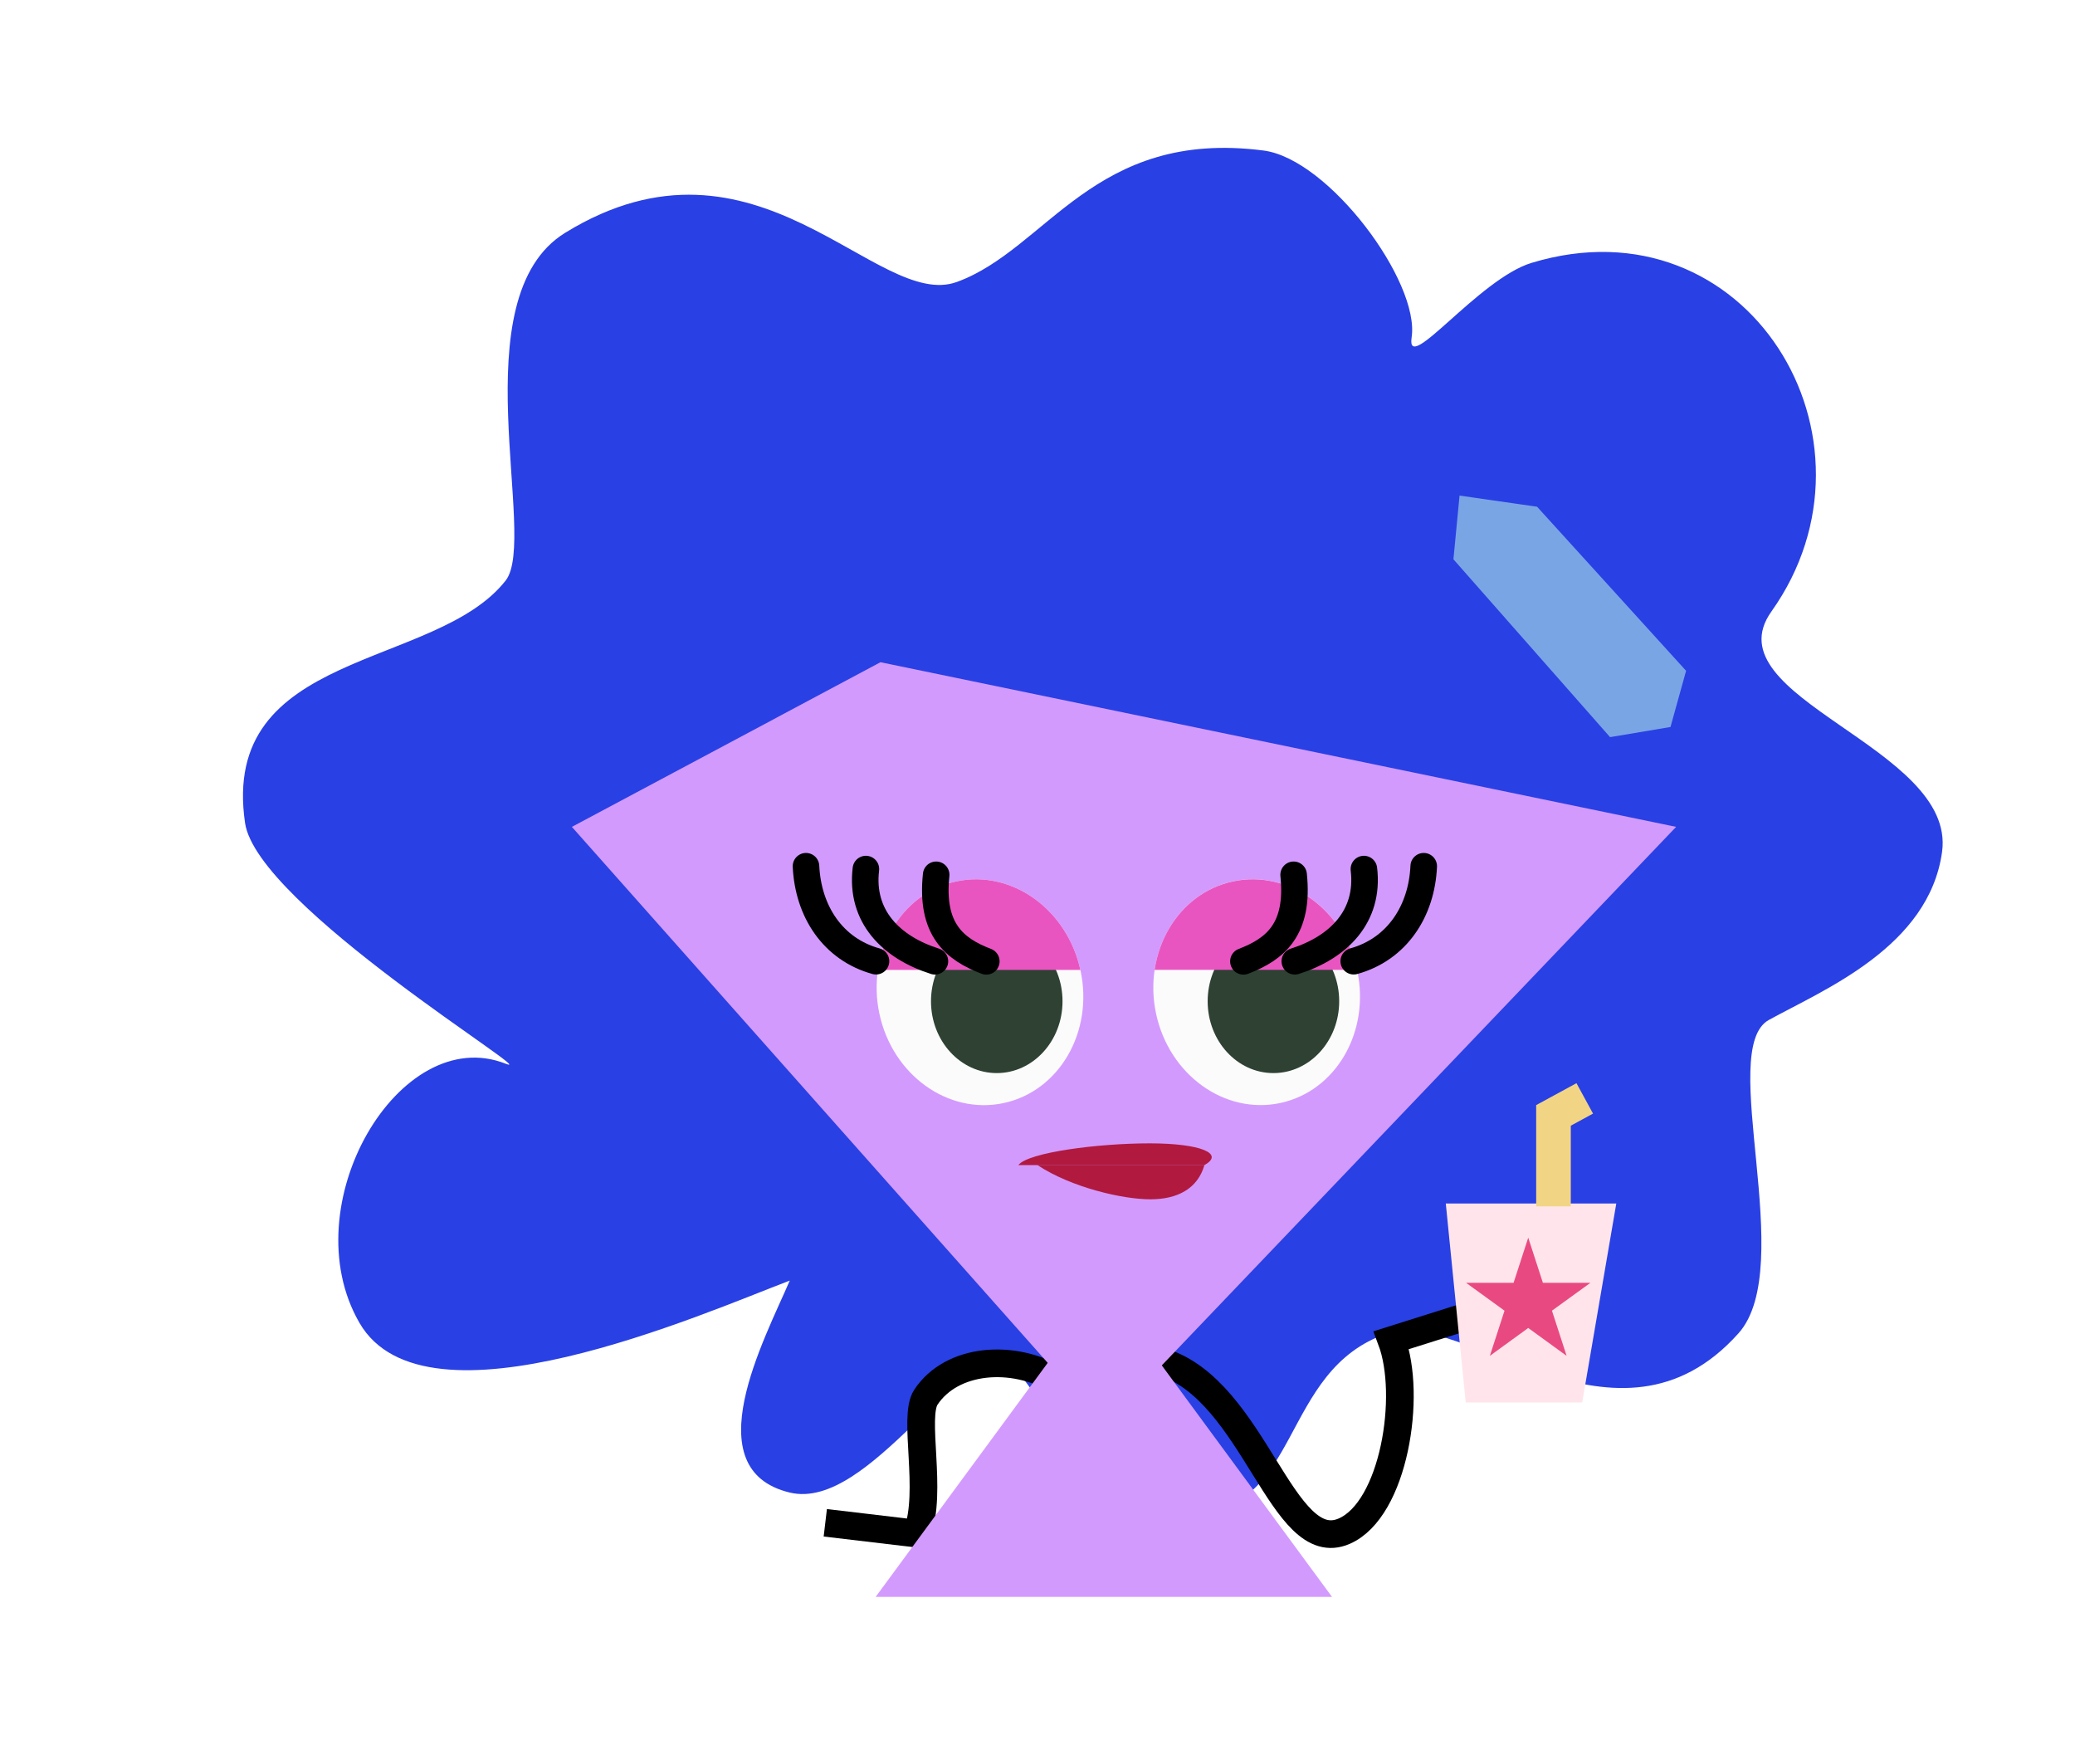
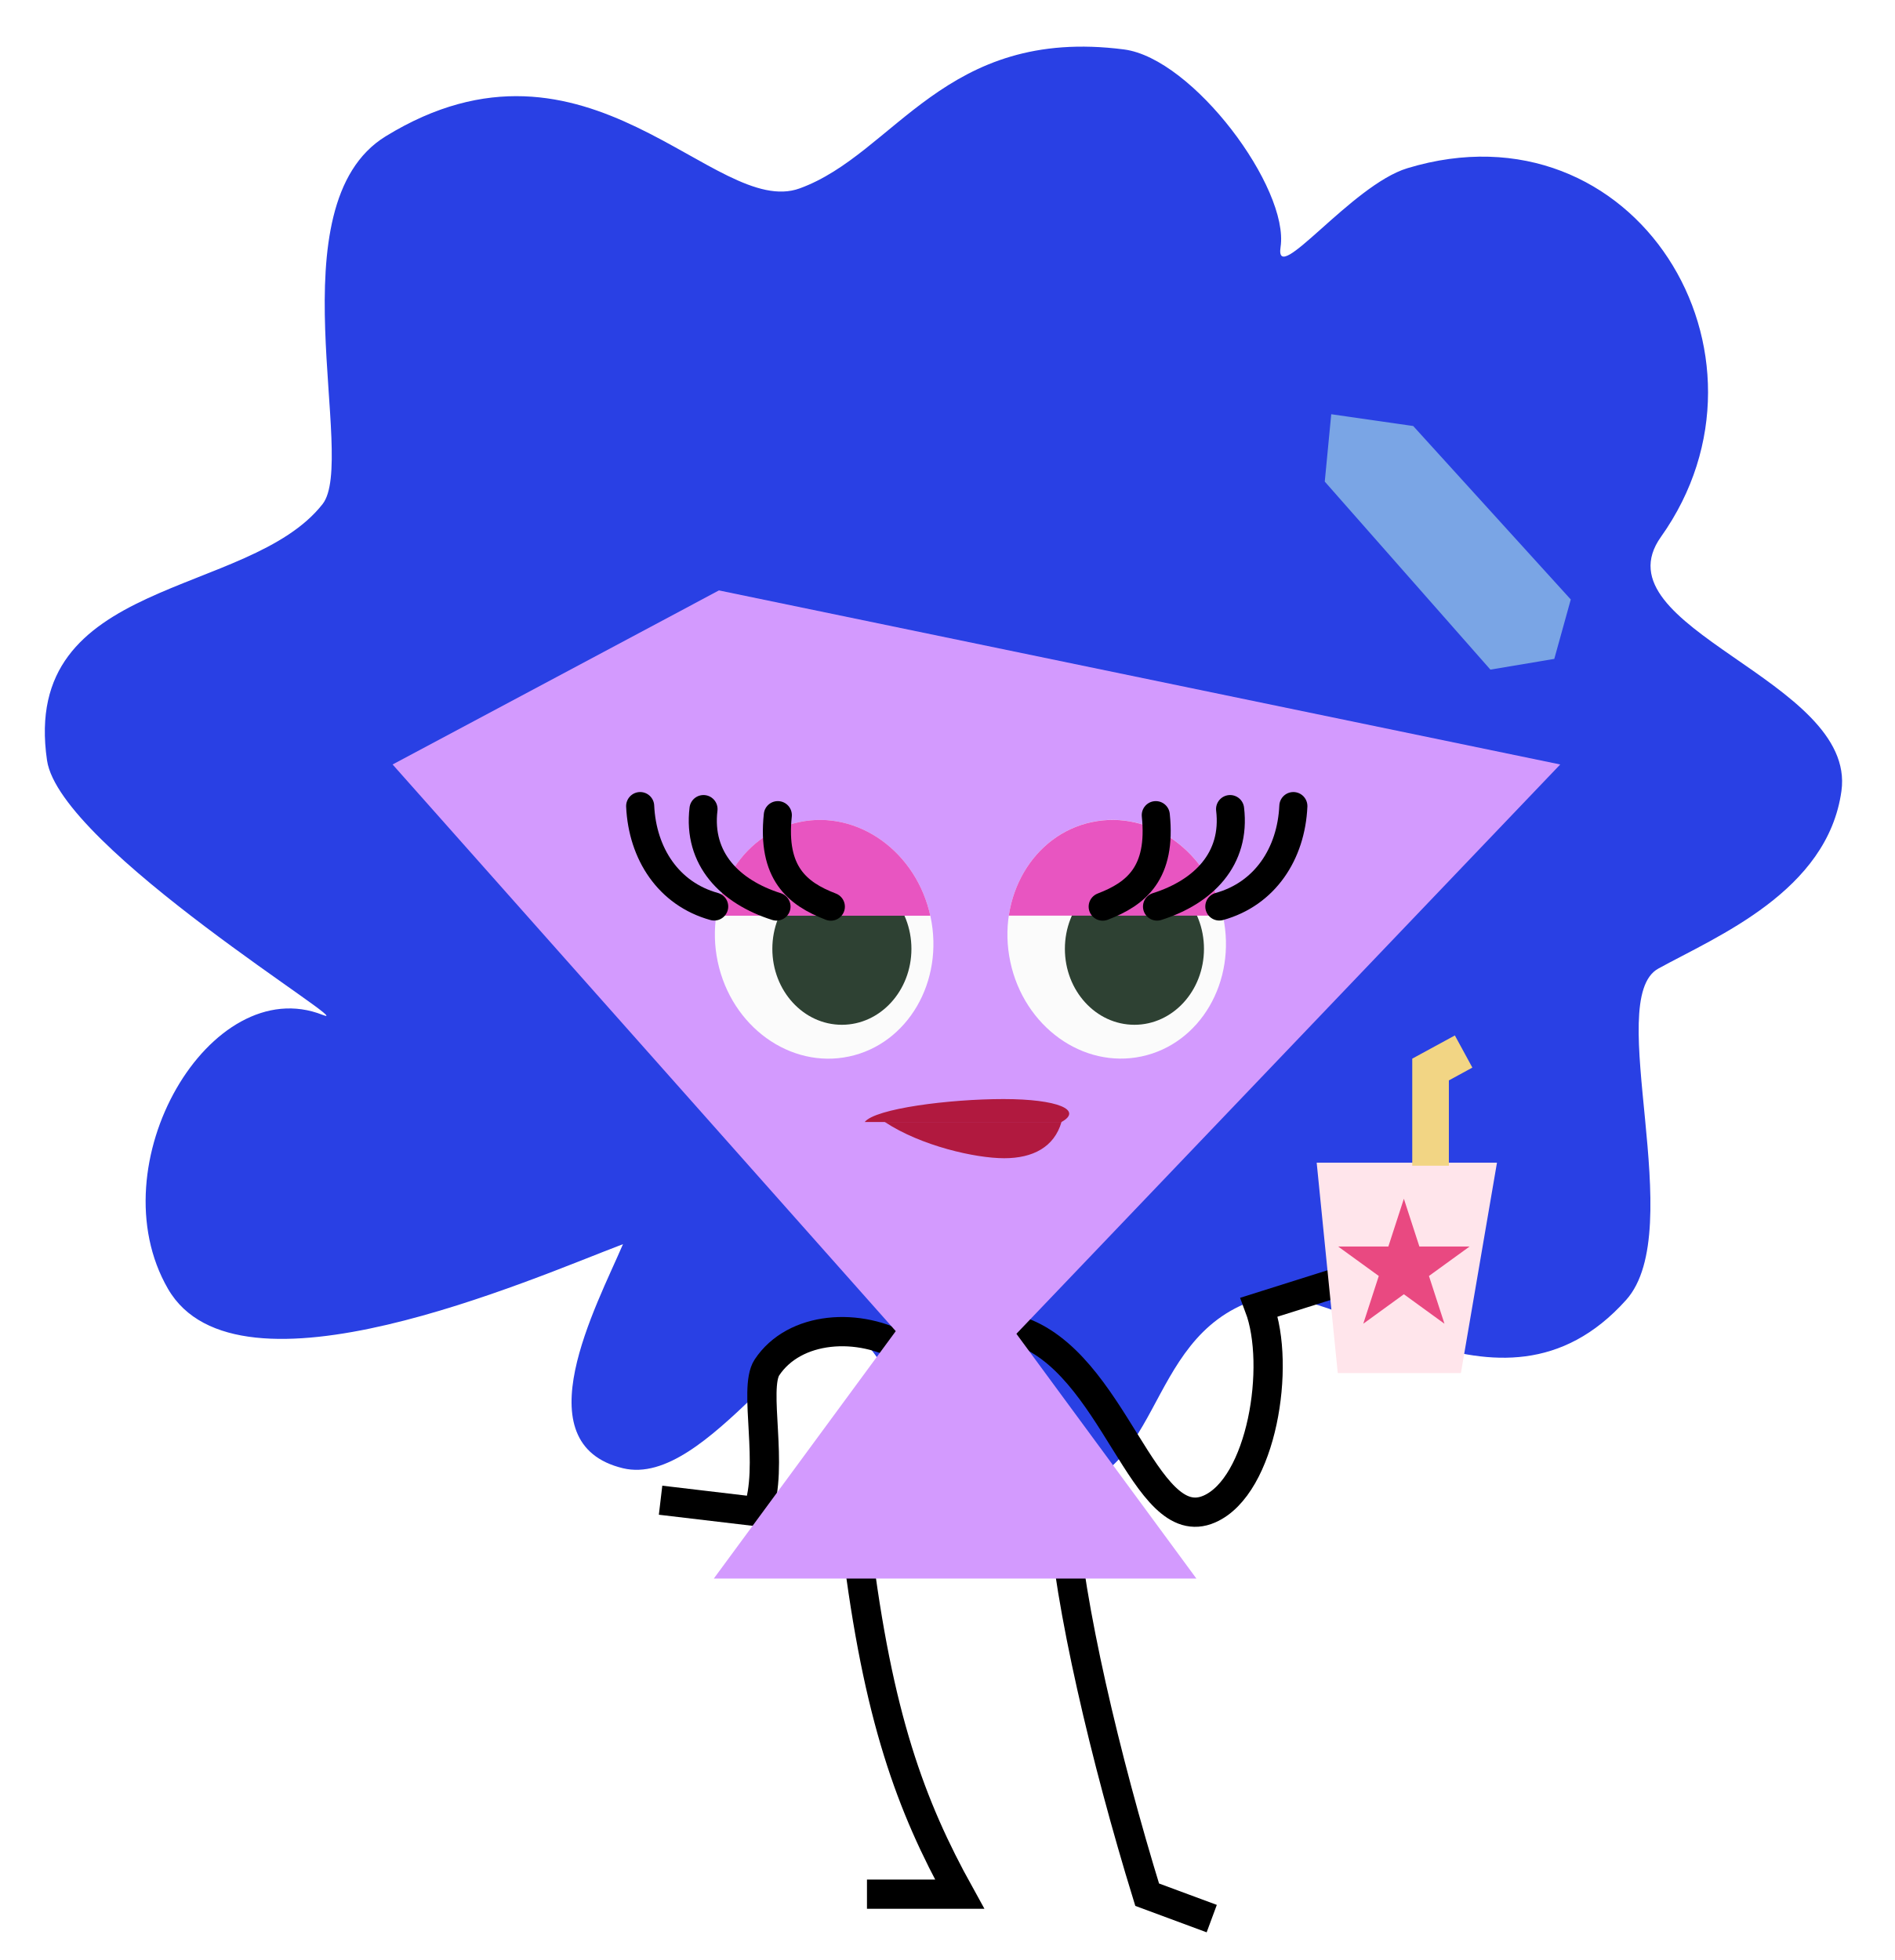
- <svg xmlns="http://www.w3.org/2000/svg" viewBox="1640 6038 300 255" fill="none">
+ <svg xmlns="http://www.w3.org/2000/svg" viewBox="1669 6053 259 268" fill="none">
  <defs>
    <mask id="mask4_940_323" style="mask-type:alpha" maskUnits="userSpaceOnUse" x="1766" y="6165" width="31" height="33">
      <path d="M1785.09 6197.46C1793.13 6195.75 1798.11 6187.19 1796.23 6178.34C1794.35 6169.49 1786.31 6163.7 1778.28 6165.41C1770.24 6167.11 1765.26 6175.67 1767.14 6184.53C1769.02 6193.38 1777.06 6199.17 1785.09 6197.46Z" fill="#FBFBFB" />
    </mask>
    <mask id="mask5_940_323" style="mask-type:alpha" maskUnits="userSpaceOnUse" x="1806" y="6165" width="31" height="33">
      <path d="M1825.09 6197.46C1833.13 6195.75 1838.11 6187.19 1836.23 6178.34C1834.35 6169.49 1826.31 6163.7 1818.28 6165.41C1810.24 6167.11 1805.26 6175.67 1807.14 6184.52C1809.02 6193.38 1817.06 6199.17 1825.09 6197.46Z" fill="#FBFBFB" />
    </mask>
  </defs>
+   <path d="M1786.13 6264.08C1789.03 6287.8 1793.54 6299.95 1800.21 6312H1787.54" stroke="black" stroke-width="4" />
  <path d="M1675.43 6156.97C1677.19 6168.95 1718.74 6194 1713.11 6191.77C1697.79 6185.71 1682.15 6212.24 1691.97 6229.23C1701.5 6245.71 1741.68 6227.86 1754.18 6223.12C1750.56 6231.57 1740.35 6250.43 1754.18 6253.76C1765.83 6256.56 1779.11 6231.15 1786.39 6235.76C1790.22 6238.19 1797.31 6256.81 1811.73 6256.81C1828.33 6256.81 1824.82 6236.05 1840.59 6230.75C1851.54 6227.07 1873.88 6250.24 1891.34 6230.75C1899.97 6221.11 1888.15 6189.62 1895.74 6185.44C1903.71 6181.05 1918.88 6174.88 1920.78 6161.15C1922.88 6145.98 1887.22 6138.89 1896.1 6126.41C1913.82 6101.49 1892.59 6066.55 1861.43 6076C1853.78 6078.32 1843.25 6092.36 1844.09 6086.79C1845.31 6078.74 1832.12 6060.98 1822.68 6059.76C1798.13 6056.59 1791.4 6074.01 1778.34 6078.76C1766.75 6082.98 1749.44 6054.62 1721.73 6071.64C1706.41 6081.05 1717.87 6115.83 1713.11 6121.92C1702.99 6134.84 1671.74 6131.81 1675.43 6156.97Z" fill="#2940E4" />
+   <path d="M1814.33 6259.58C1815.12 6272.13 1820.12 6293.46 1825.85 6312.07L1834.68 6315.34" stroke="black" stroke-width="4" />
  <path d="M1808.03 6234.87C1821.42 6239.03 1825.34 6263.27 1834.35 6259.34C1841.55 6256.2 1844.17 6239.74 1841.17 6231.73L1854.33 6227.58" stroke="black" stroke-width="4" />
  <path d="M1792.83 6237.46C1786.48 6233.68 1777.6 6234.32 1773.86 6239.98C1771.95 6242.89 1774.89 6253.5 1772.58 6259.7L1759.32 6258.13" stroke="black" stroke-width="4" />
  <path d="M1799.59 6244.15L1722.68 6157.53L1767.3 6133.73L1882.33 6157.53L1799.59 6244.15Z" fill="#D39AFE" />
  <path d="M1799.59 6223.98L1832.58 6268.84L1766.6 6268.84L1799.59 6223.98Z" fill="#D39AFE" />
  <path d="M1853.26 6112.49L1852.73 6118.01L1873.74 6141.86L1879.53 6140.89L1880.99 6135.63L1860.98 6113.6L1853.26 6112.49ZM1879.53 6140.89C1871.95 6132.61 1853.26 6112.49 1853.26 6112.49" stroke="#7AA5E5" stroke-width="5.007" stroke-linecap="round" />
  <path d="M1851.91 6240.74L1849.03 6211.98H1860.95H1873.68L1868.75 6240.74H1851.91Z" fill="#FFE5EB" />
  <path d="M1864.6 6212.39V6199.24L1869.12 6196.78" stroke="#F2D584" stroke-width="5.007" />
  <path d="M1860.95 6216.91L1863.07 6223.44H1869.94L1864.38 6227.47L1866.5 6234L1860.95 6229.97L1855.4 6234L1857.52 6227.47L1851.96 6223.44H1858.83L1860.95 6216.91Z" fill="#E94981" />
  <path d="M1806.21 6203.28C1798.79 6203.28 1788.67 6204.58 1787.23 6206.42L1814.13 6206.42C1817.1 6204.79 1813.64 6203.28 1806.21 6203.28Z" fill="#B1193F" />
  <path d="M1806.31 6211.37C1810.24 6211.37 1813.15 6209.84 1814.14 6206.41H1789.97C1794.93 6209.69 1802.37 6211.37 1806.31 6211.37Z" fill="#B1193F" />
  <path d="M1785.09 6197.46C1793.13 6195.75 1798.11 6187.19 1796.23 6178.34C1794.35 6169.49 1786.31 6163.7 1778.28 6165.41C1770.24 6167.12 1765.26 6175.68 1767.14 6184.53C1769.02 6193.38 1777.06 6199.17 1785.09 6197.46Z" fill="#FBFBFB" />
  <g mask="url(#mask4_940_323)">
    <ellipse cx="1784.11" cy="6182.74" rx="9.508" ry="10.383" fill="#2E4133" />
    <path d="M1800.92 6178.21H1760.71V6155.51H1800.92V6178.21Z" fill="#E855C1" />
  </g>
  <path d="M1766.65 6176.95C1760.4 6175.22 1756.83 6169.72 1756.53 6163.22" stroke="black" stroke-width="3.84" stroke-linecap="round" />
  <path d="M1782.6 6176.97C1777.97 6175.2 1774.52 6172.34 1775.35 6164.46" stroke="black" stroke-width="3.84" stroke-linecap="round" />
  <path d="M1775.17 6176.96C1768.82 6174.95 1764.37 6170.45 1765.19 6163.63" stroke="black" stroke-width="3.84" stroke-linecap="round" />
  <path d="M1825.09 6197.45C1833.13 6195.74 1838.11 6187.18 1836.23 6178.33C1834.35 6169.48 1826.31 6163.69 1818.28 6165.4C1810.24 6167.11 1805.26 6175.67 1807.14 6184.52C1809.02 6193.37 1817.06 6199.16 1825.09 6197.45Z" fill="#FBFBFB" />
  <g mask="url(#mask5_940_323)">
    <ellipse cx="1824.11" cy="6182.74" rx="9.508" ry="10.383" fill="#2E4133" />
    <path d="M1840.92 6178.2H1800.71V6155.51H1840.92V6178.2Z" fill="#E855C1" />
  </g>
  <path d="M1835.72 6176.95C1841.97 6175.22 1845.55 6169.72 1845.84 6163.22" stroke="black" stroke-width="3.84" stroke-linecap="round" />
  <path d="M1819.77 6176.97C1824.4 6175.2 1827.85 6172.34 1827.03 6164.46" stroke="black" stroke-width="3.84" stroke-linecap="round" />
  <path d="M1827.2 6176.96C1833.56 6174.95 1838.01 6170.45 1837.19 6163.63" stroke="black" stroke-width="3.84" stroke-linecap="round" />
</svg>
